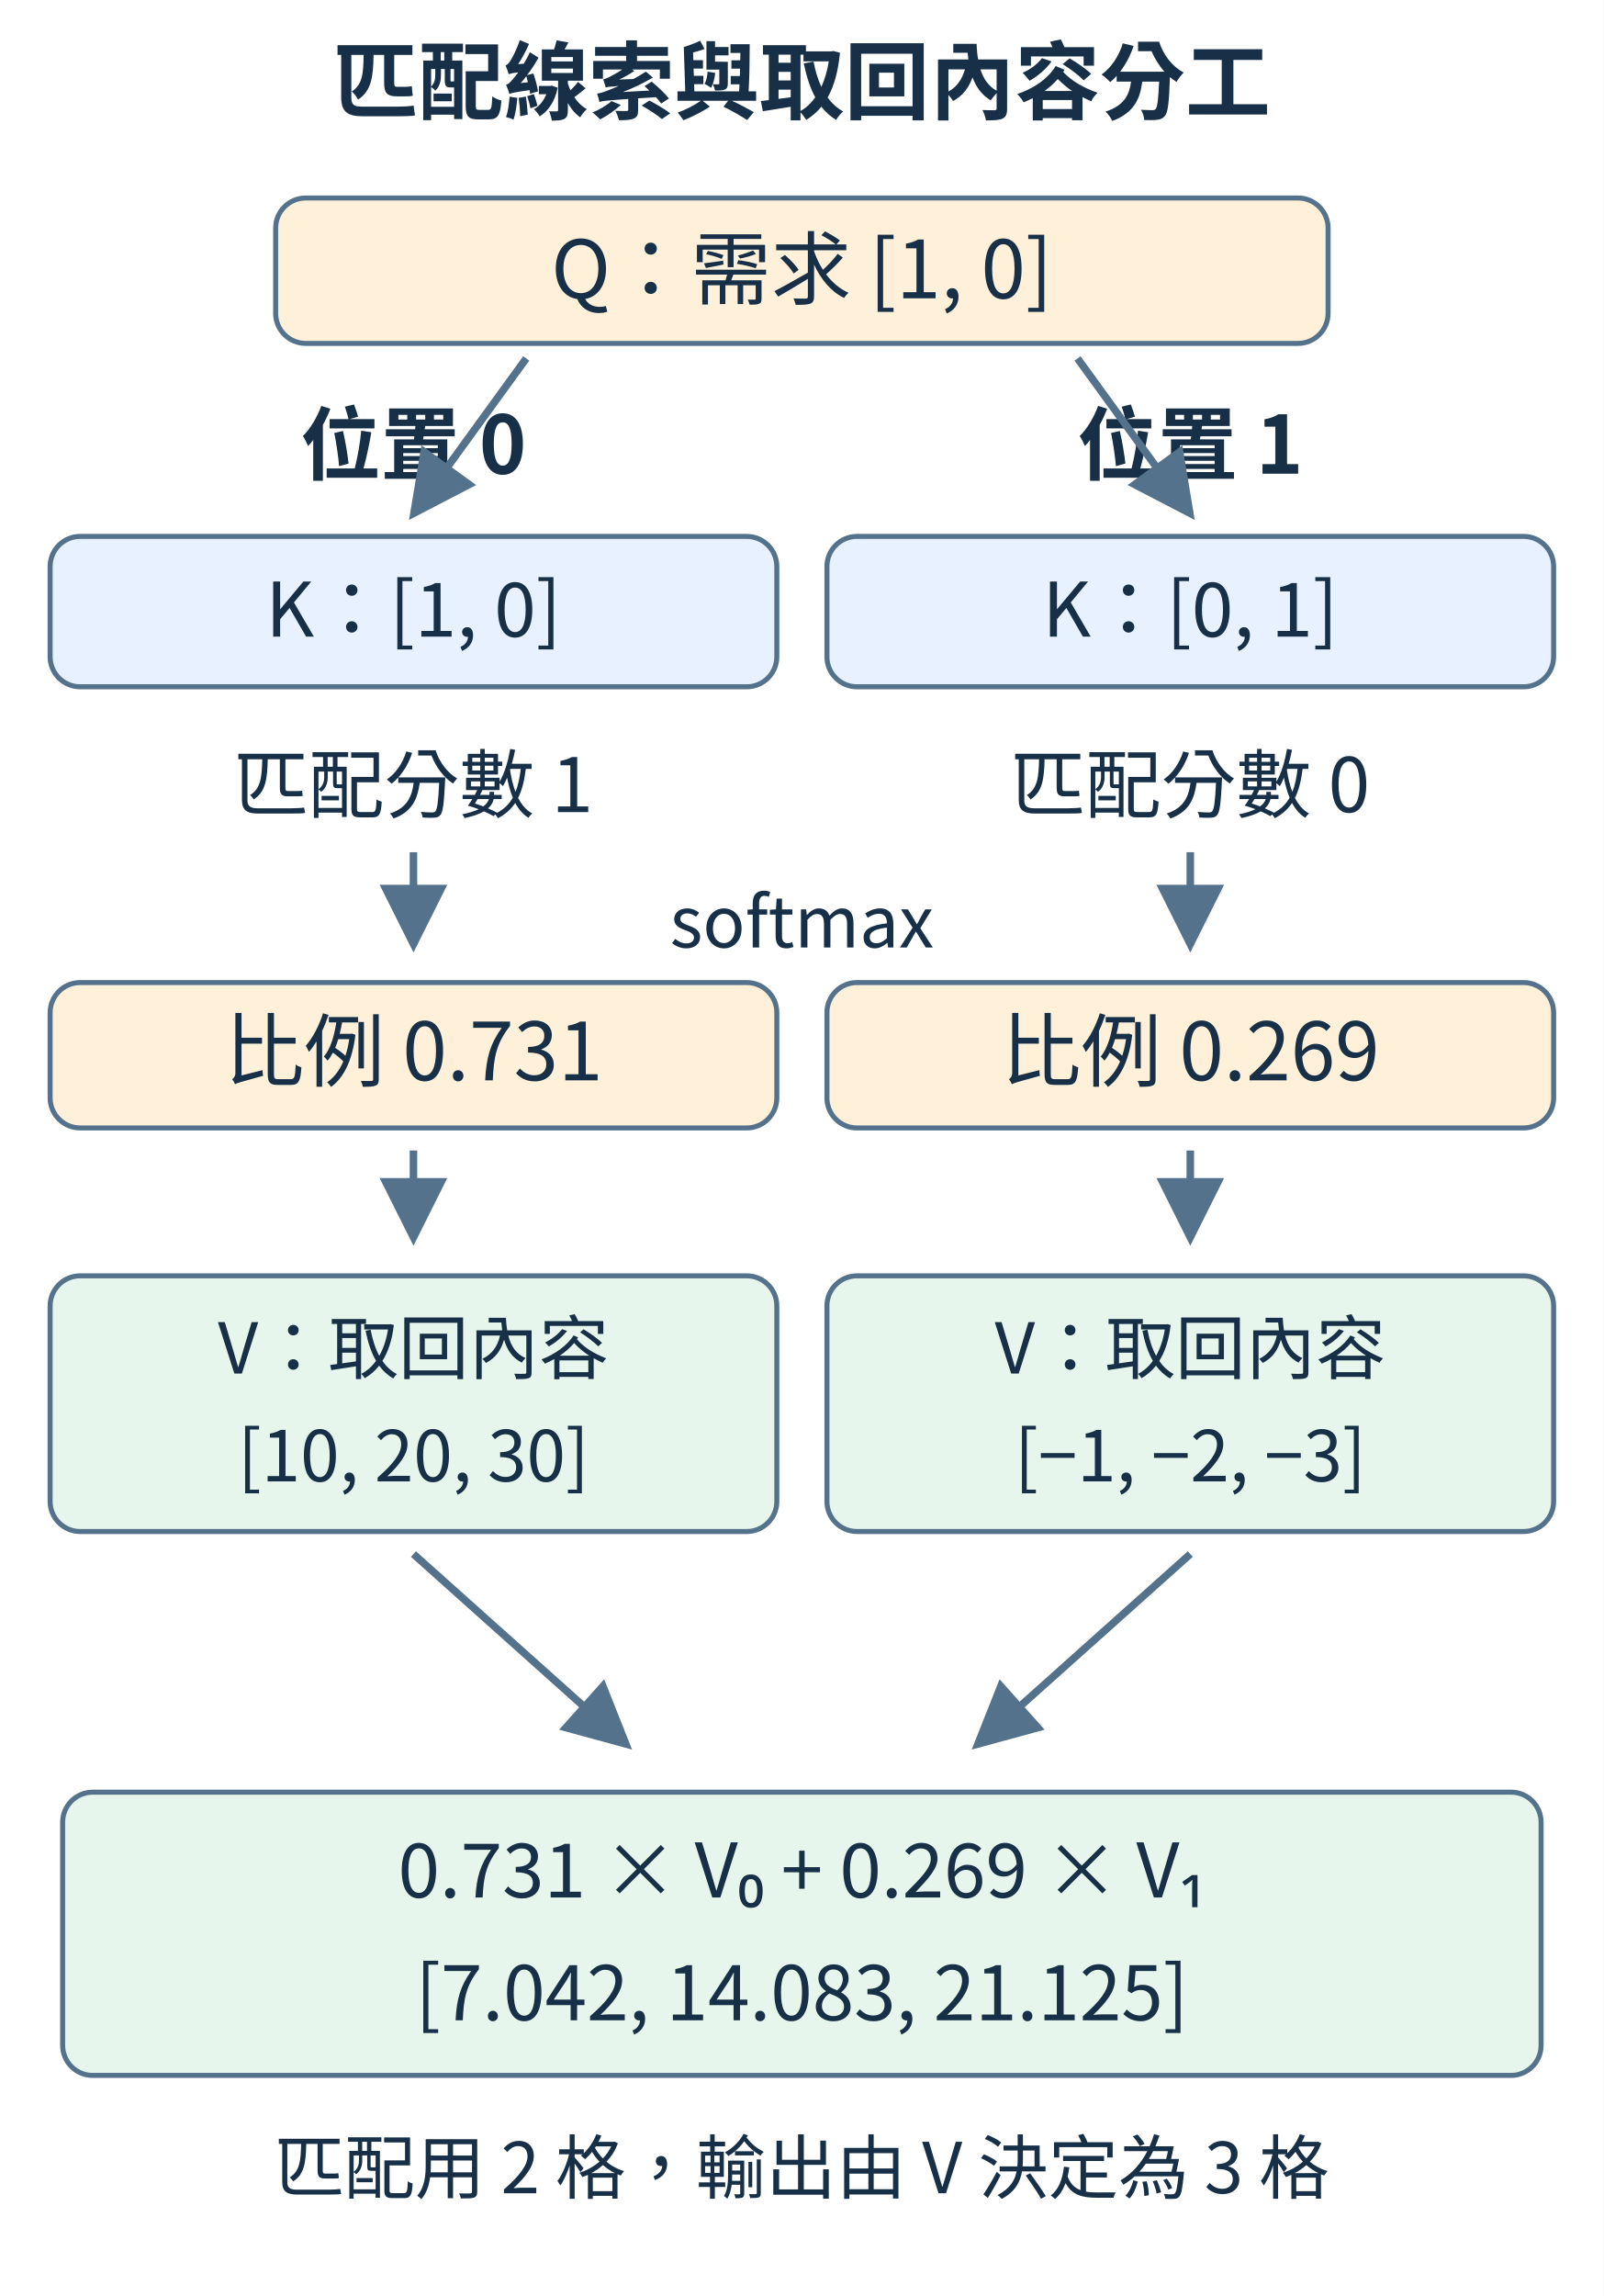
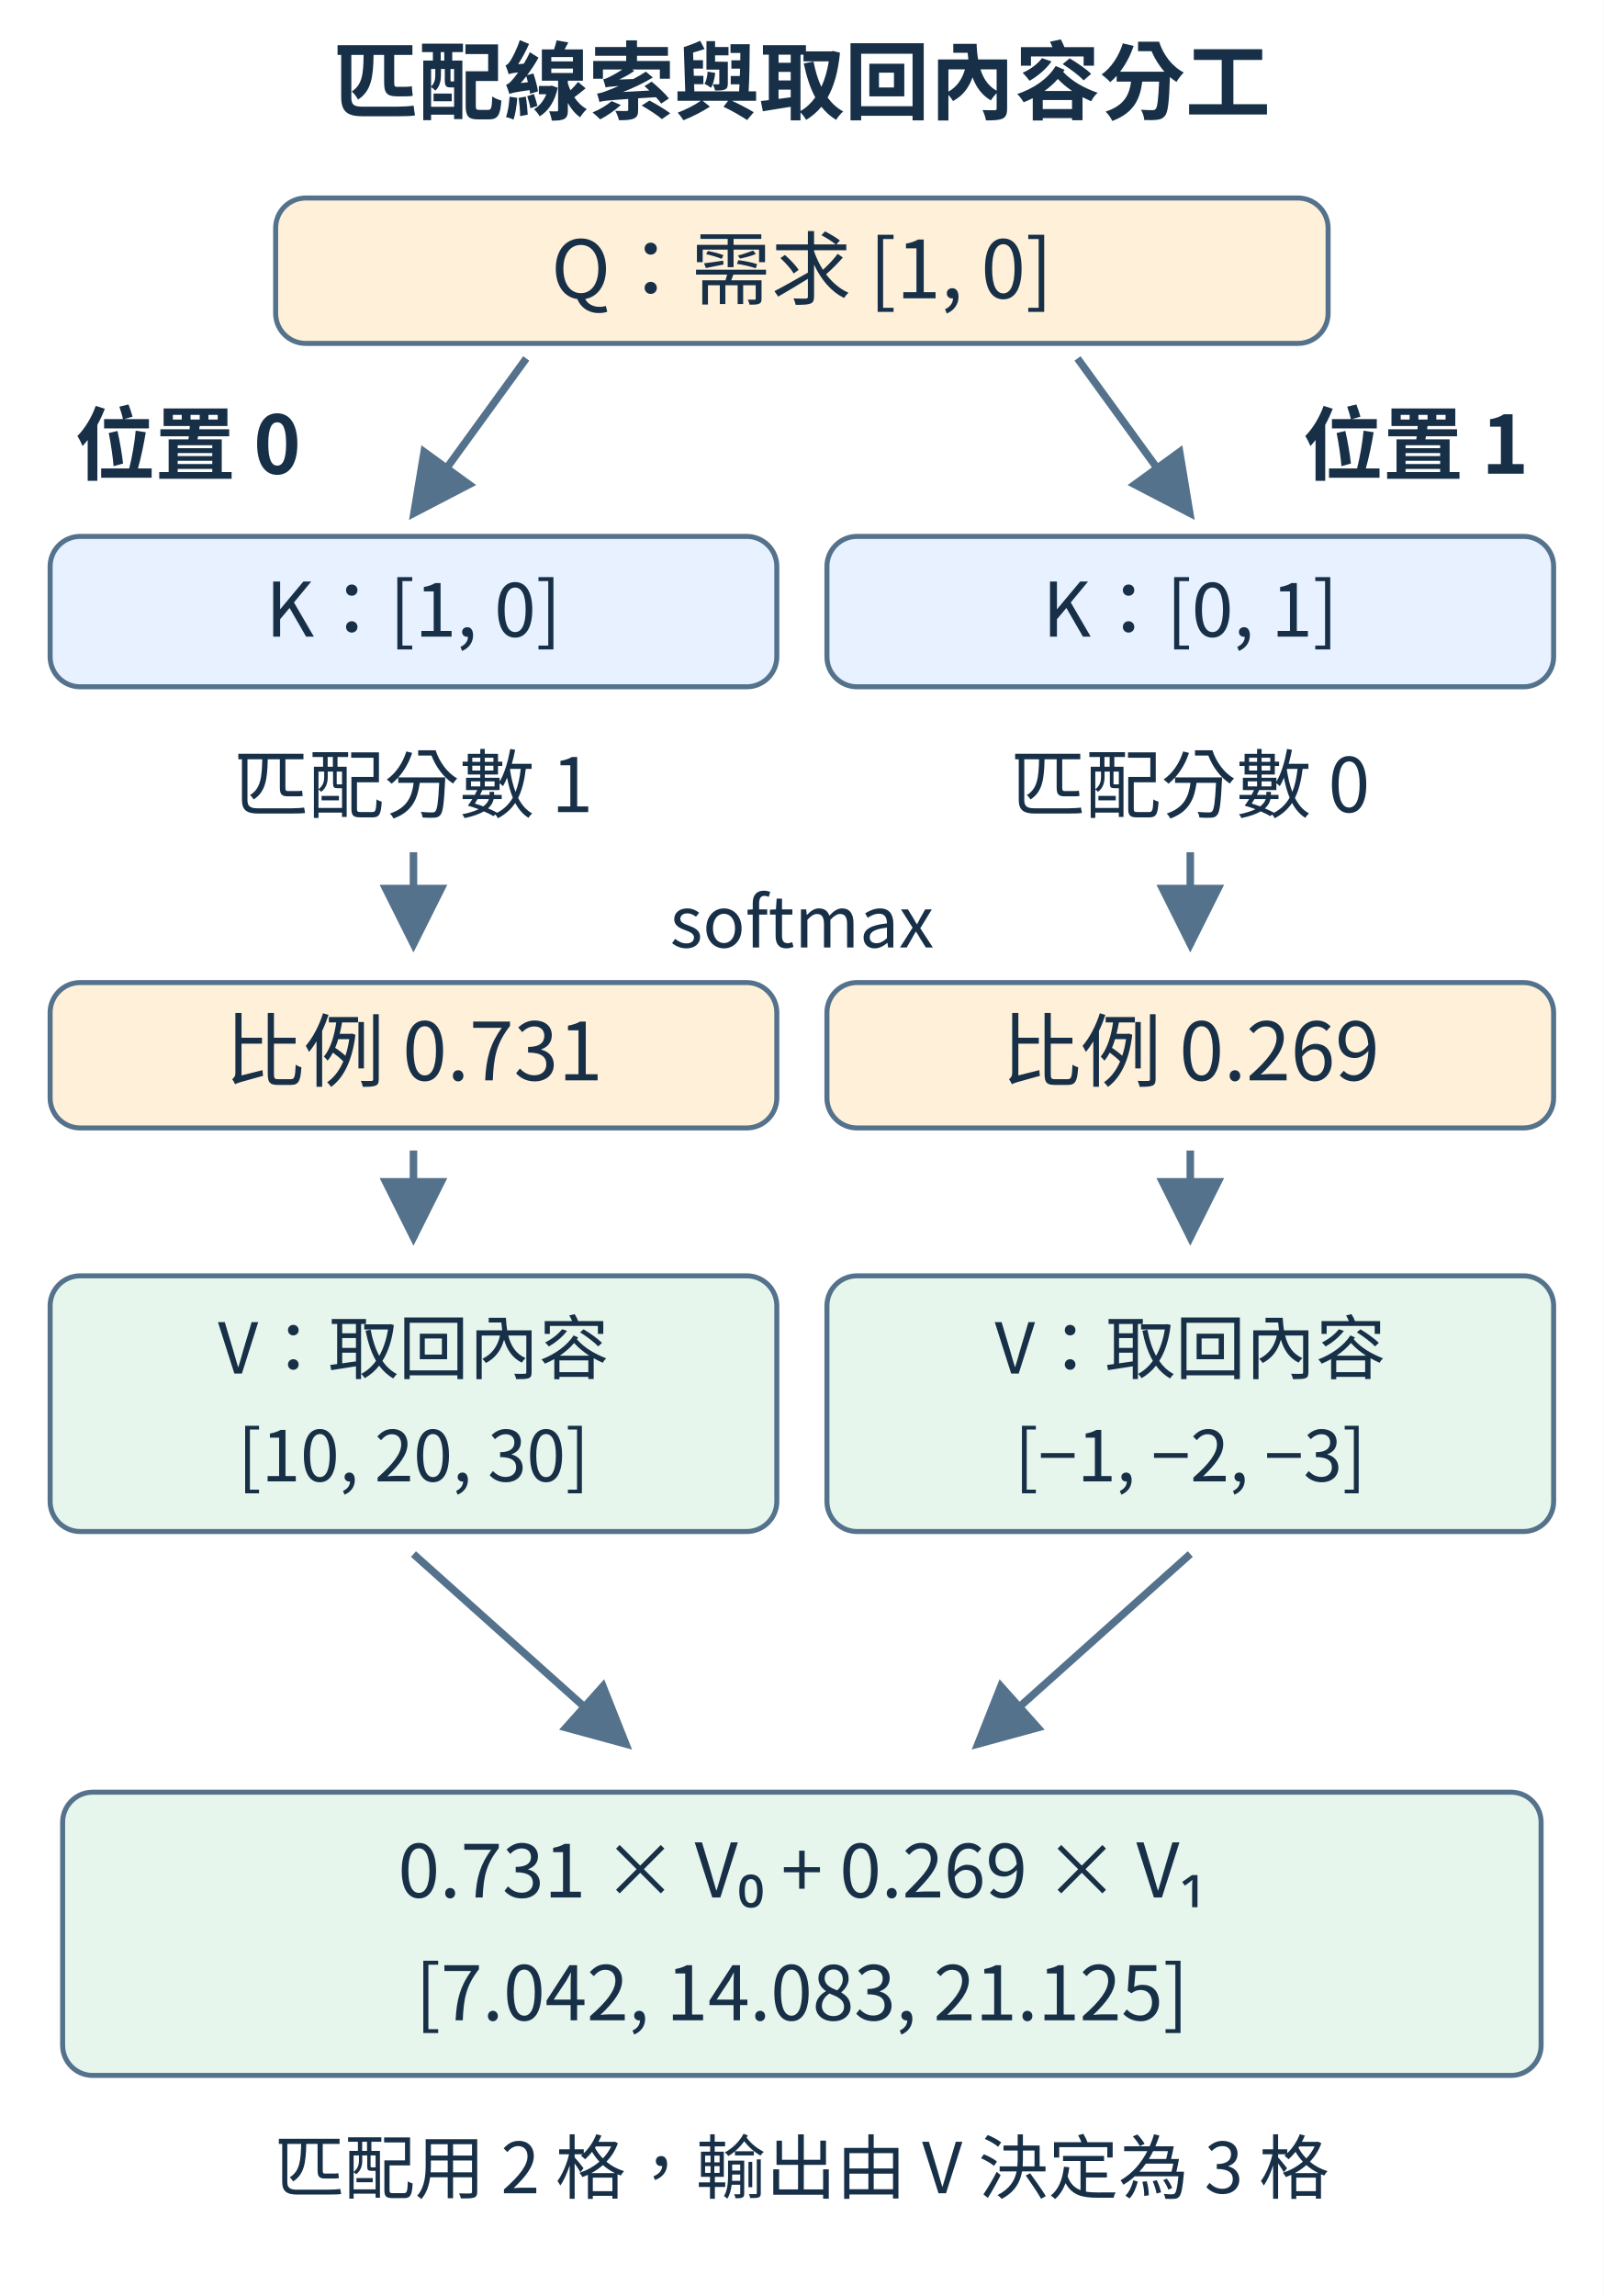
<svg xmlns="http://www.w3.org/2000/svg" width="640" height="916" viewBox="0 0 640 916" role="img" aria-labelledby="title desc">
  <defs>
    <marker id="arrow" markerWidth="9" markerHeight="9" refX="8" refY="4.5" orient="auto">
      <path d="M0,0 L9,4.5 L0,9 Z" fill="#54728c" />
    </marker>
  </defs>
  <rect width="640" height="916" fill="#fff" />
  <g font-family="Noto Sans CJK TC, Noto Sans TC, sans-serif">
    <text x="320" y="45" text-anchor="middle" font-size="34" fill="#173047" font-weight="bold">匹配線索與取回內容分工</text>
    <rect x="110" y="79" width="420" height="58" rx="12" fill="#fff0d9" stroke="#54728c" stroke-width="2" />
    <text x="320" y="119" text-anchor="middle" font-size="32" fill="#173047" font-weight="normal">Q：需求 [1, 0]</text>
-     <text x="165" y="189" text-anchor="middle" font-size="32" fill="#173047" font-weight="bold">位置 0</text>
+     <text x="75" y="189" text-anchor="middle" font-size="32" fill="#173047" font-weight="bold">位置 0</text>
    <rect x="20" y="214" width="290" height="60" rx="12" fill="#e7f1ff" stroke="#54728c" stroke-width="2" />
    <text x="165" y="254" text-anchor="middle" font-size="30" fill="#173047" font-weight="normal">K：[1, 0]</text>
    <path d="M210,143 L165,205" fill="none" stroke="#54728c" stroke-width="3" marker-end="url(#arrow)" />
    <text x="165" y="324" text-anchor="middle" font-size="30" fill="#173047" font-weight="normal">匹配分數 1</text>
    <path d="M165,340 L165,377" fill="none" stroke="#54728c" stroke-width="3" marker-end="url(#arrow)" />
    <rect x="20" y="392" width="290" height="58" rx="12" fill="#fff0d9" stroke="#54728c" stroke-width="2" />
    <text x="165" y="431" text-anchor="middle" font-size="32" fill="#173047" font-weight="normal">比例 0.731</text>
    <path d="M165,459 L165,494" fill="none" stroke="#54728c" stroke-width="3" marker-end="url(#arrow)" />
    <rect x="20" y="509" width="290" height="102" rx="12" fill="#e7f6ec" stroke="#54728c" stroke-width="2" />
    <text x="165" y="548" text-anchor="middle" font-size="28" fill="#173047" font-weight="normal">V：取回內容</text>
    <text x="165" y="591" text-anchor="middle" font-size="28" fill="#173047" font-weight="normal">[10, 20, 30]</text>
-     <text x="475" y="189" text-anchor="middle" font-size="32" fill="#173047" font-weight="bold">位置 1</text>
+     <text x="565" y="189" text-anchor="middle" font-size="32" fill="#173047" font-weight="bold">位置 1</text>
    <rect x="330" y="214" width="290" height="60" rx="12" fill="#e7f1ff" stroke="#54728c" stroke-width="2" />
    <text x="475" y="254" text-anchor="middle" font-size="30" fill="#173047" font-weight="normal">K：[0, 1]</text>
    <path d="M430,143 L475,205" fill="none" stroke="#54728c" stroke-width="3" marker-end="url(#arrow)" />
    <text x="475" y="324" text-anchor="middle" font-size="30" fill="#173047" font-weight="normal">匹配分數 0</text>
    <path d="M475,340 L475,377" fill="none" stroke="#54728c" stroke-width="3" marker-end="url(#arrow)" />
    <rect x="330" y="392" width="290" height="58" rx="12" fill="#fff0d9" stroke="#54728c" stroke-width="2" />
    <text x="475" y="431" text-anchor="middle" font-size="32" fill="#173047" font-weight="normal">比例 0.269</text>
    <path d="M475,459 L475,494" fill="none" stroke="#54728c" stroke-width="3" marker-end="url(#arrow)" />
    <rect x="330" y="509" width="290" height="102" rx="12" fill="#e7f6ec" stroke="#54728c" stroke-width="2" />
    <text x="475" y="548" text-anchor="middle" font-size="28" fill="#173047" font-weight="normal">V：取回內容</text>
    <text x="475" y="591" text-anchor="middle" font-size="28" fill="#173047" font-weight="normal">[−1, −2, −3]</text>
    <text x="320" y="378" text-anchor="middle" font-size="28" fill="#173047">softmax</text>
    <path d="M165,620 L250,696" fill="none" stroke="#54728c" stroke-width="3" marker-end="url(#arrow)" />
    <path d="M475,620 L390,696" fill="none" stroke="#54728c" stroke-width="3" marker-end="url(#arrow)" />
    <rect x="25" y="715" width="590" height="113" rx="12" fill="#e7f6ec" stroke="#54728c" stroke-width="2" />
    <text x="320" y="757" text-anchor="middle" font-size="30" fill="#173047" font-weight="normal">0.731 × V₀ + 0.269 × V₁</text>
    <text x="320" y="806" text-anchor="middle" font-size="30" fill="#173047" font-weight="normal">[7.042, 14.083, 21.125]</text>
    <text x="320" y="875" text-anchor="middle" font-size="28" fill="#173047" font-weight="normal">匹配用 2 格，輸出由 V 決定為 3 格</text>
  </g>
</svg>
